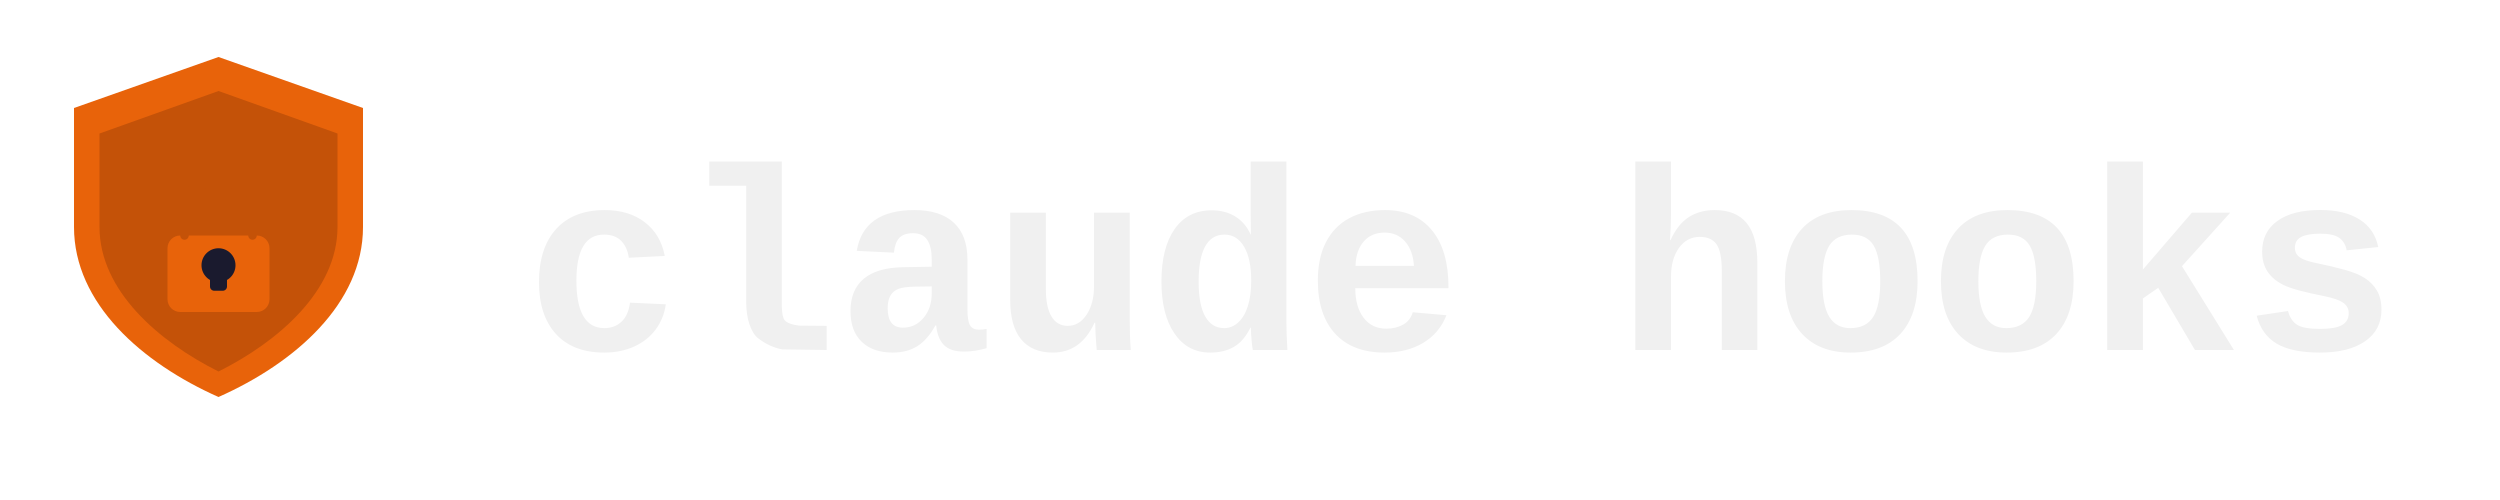
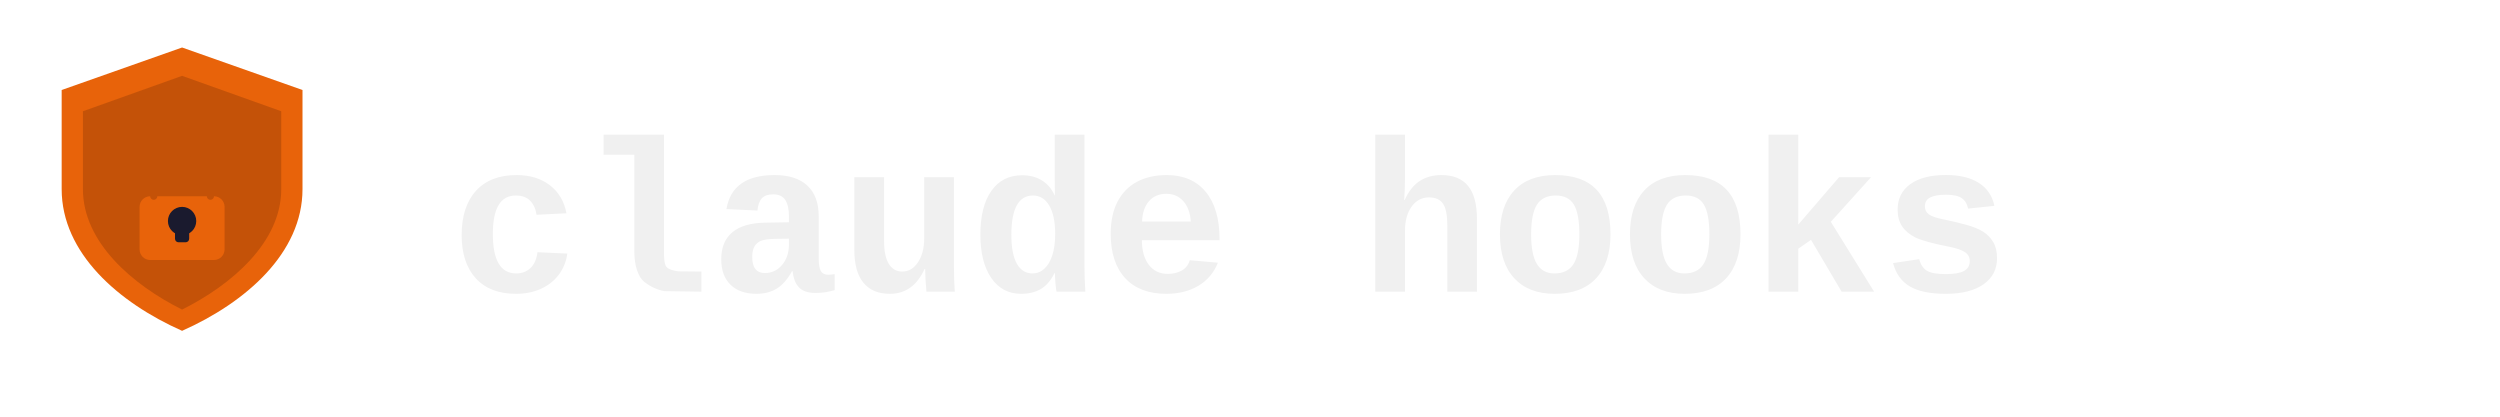
- <svg xmlns="http://www.w3.org/2000/svg" viewBox="0 0 500 100" width="500" height="100">
+ <svg xmlns="http://www.w3.org/2000/svg" viewBox="0 0 600 100" width="600" height="100">
  <defs>
    <style>
      .icon-path { fill: #e8630a; }
      .title { font-family: 'Courier New', Courier, monospace; font-size: 52px; font-weight: bold; fill: #f0f0f0; }
    </style>
  </defs>
  <g transform="translate(8, 8) scale(0.85)">
    <path class="icon-path" d="M42 4 L76 16 L76 44 C76 62 60 76 42 84 C24 76 8 62 8 44 L8 16 Z" />
    <path fill="#c45208" d="M42 12 L70 22 L70 44 C70 59 56 71 42 78 C28 71 14 59 14 44 L14 22 Z" />
    <rect fill="#e8630a" x="30" y="46" width="24" height="18" rx="3" />
    <path fill="#e8630a" stroke="#c45208" stroke-width="2" fill-opacity="0" d="M34 46 L34 38 C34 32 50 32 50 38 L50 46" stroke-linecap="round" />
    <circle fill="#1a1a2e" cx="42" cy="53" r="4" />
    <rect fill="#1a1a2e" x="40" y="53" width="4" height="6" rx="1" />
  </g>
-   <text class="title" x="105" y="70">claude hooks</text>
+   <text class="title" x="108" y="70" textLength="460" lengthAdjust="spacing">claude hooks</text>
</svg>
